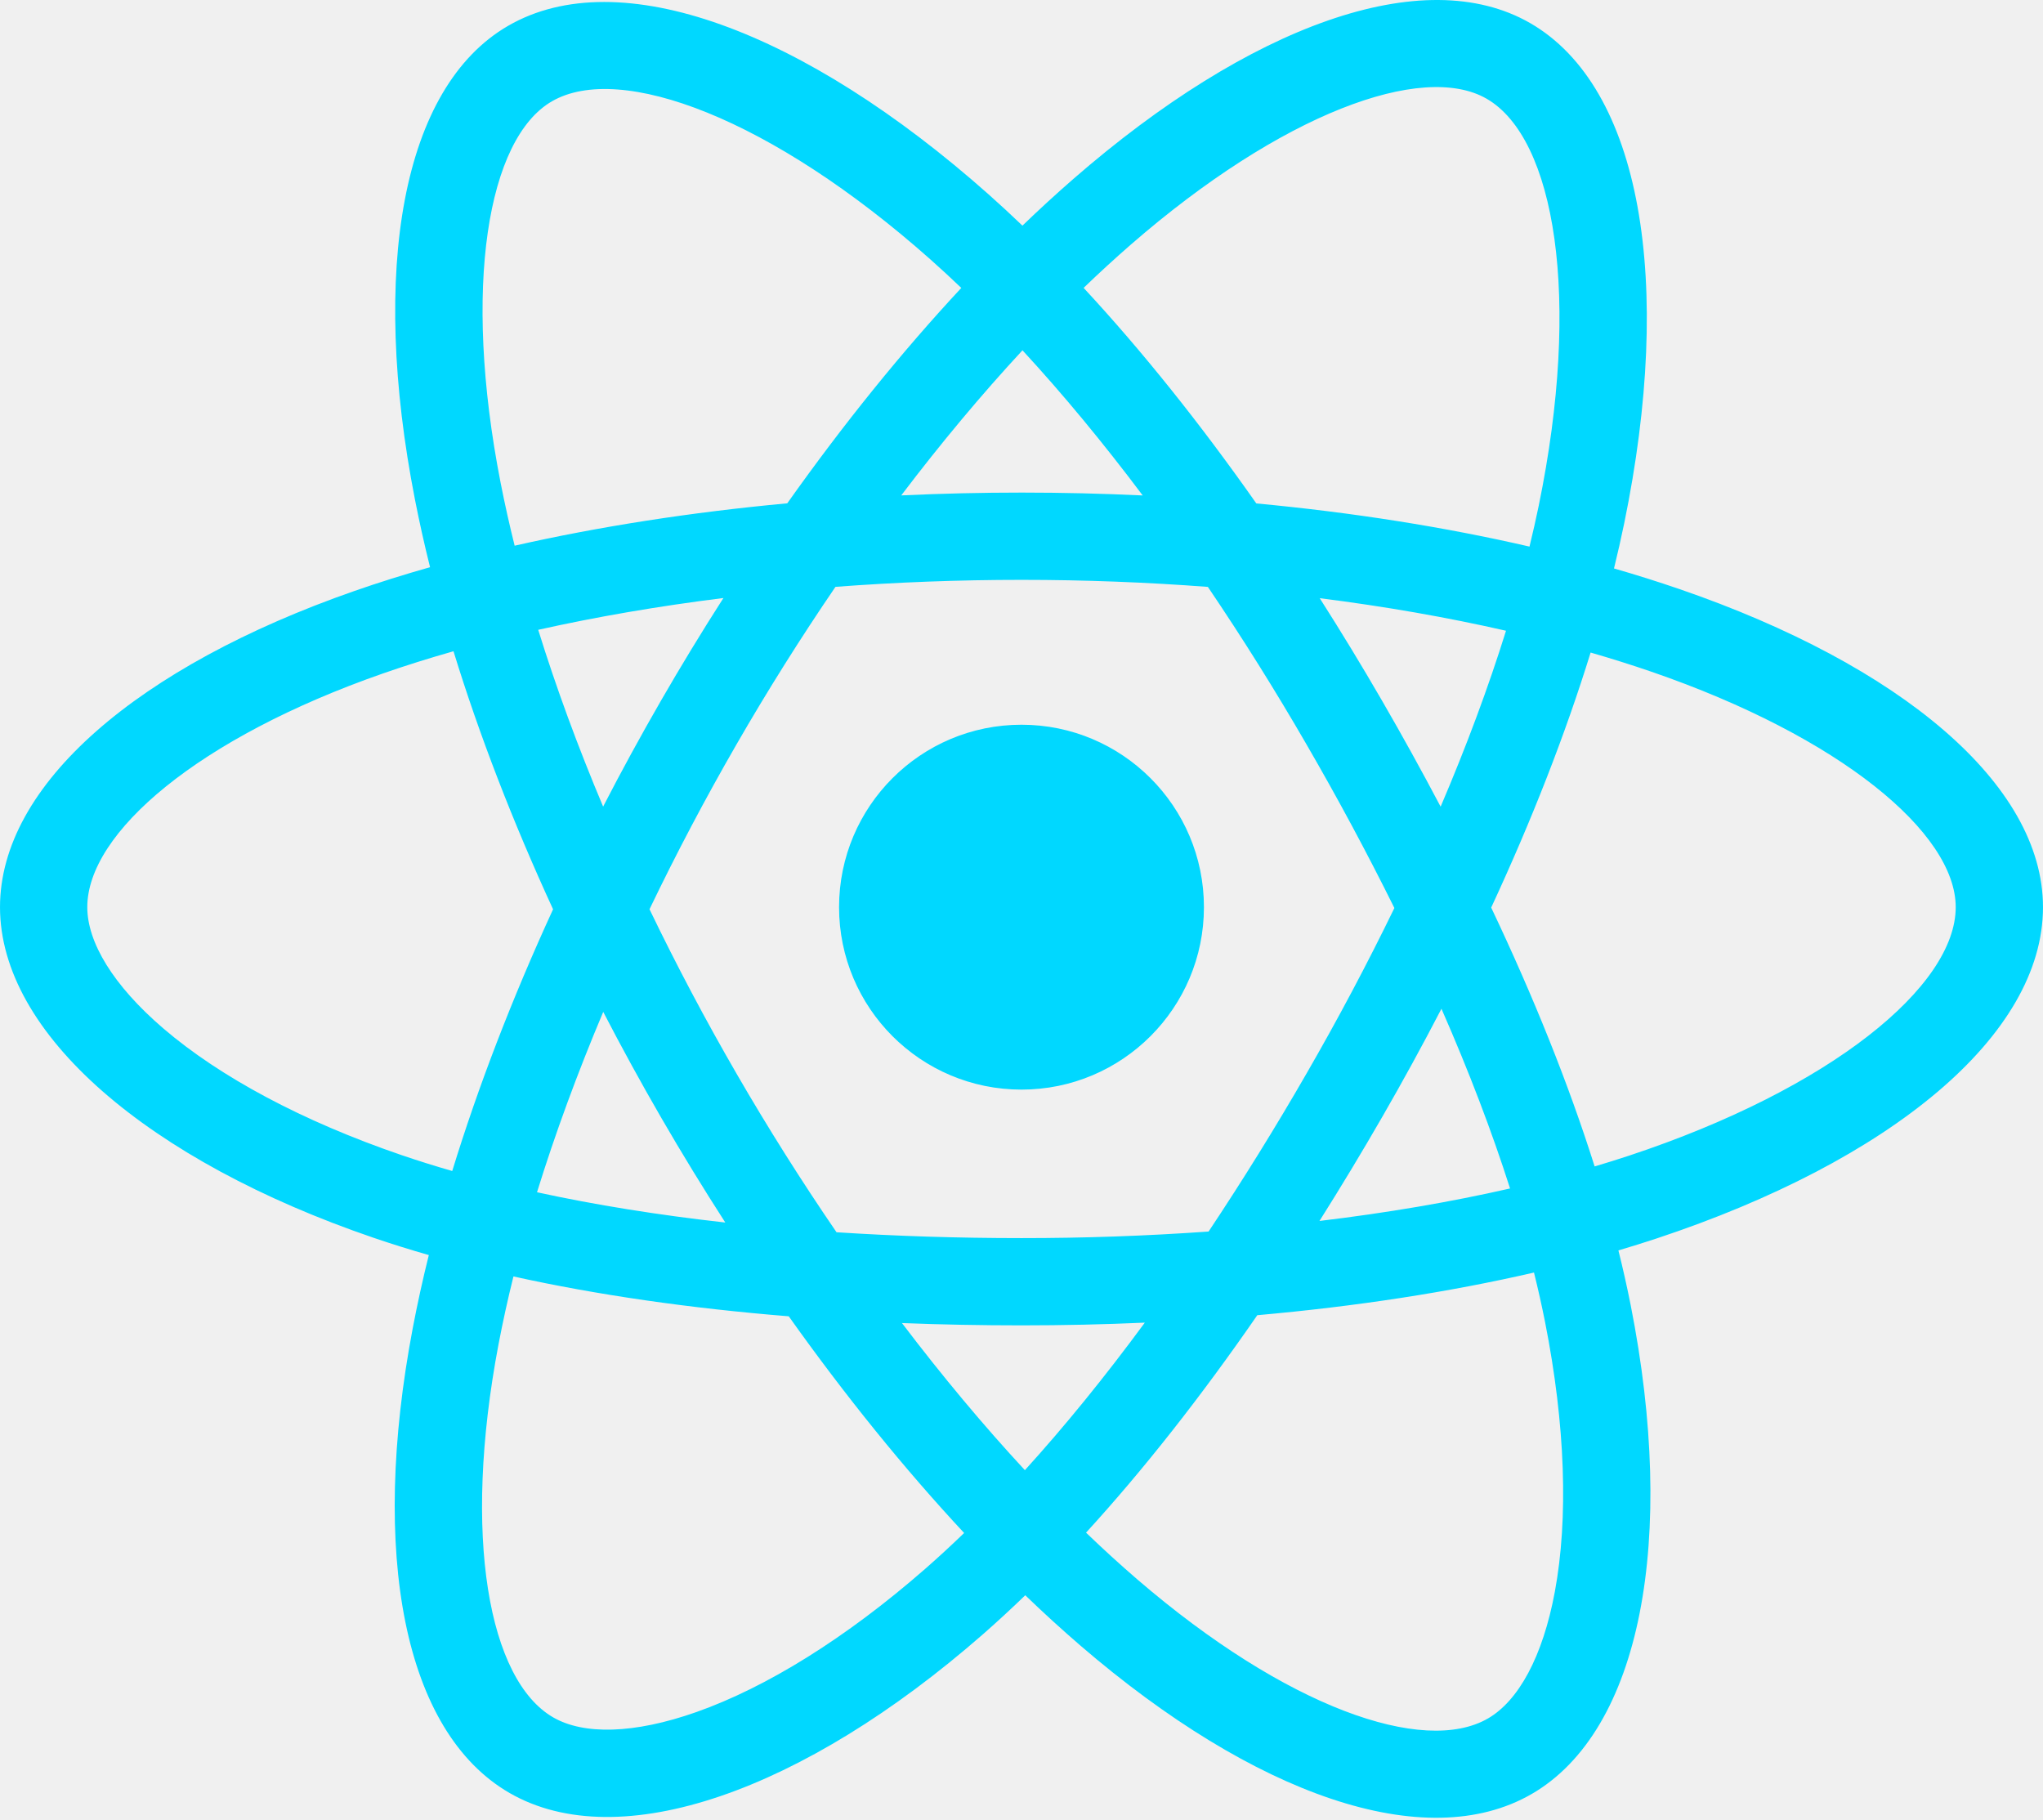
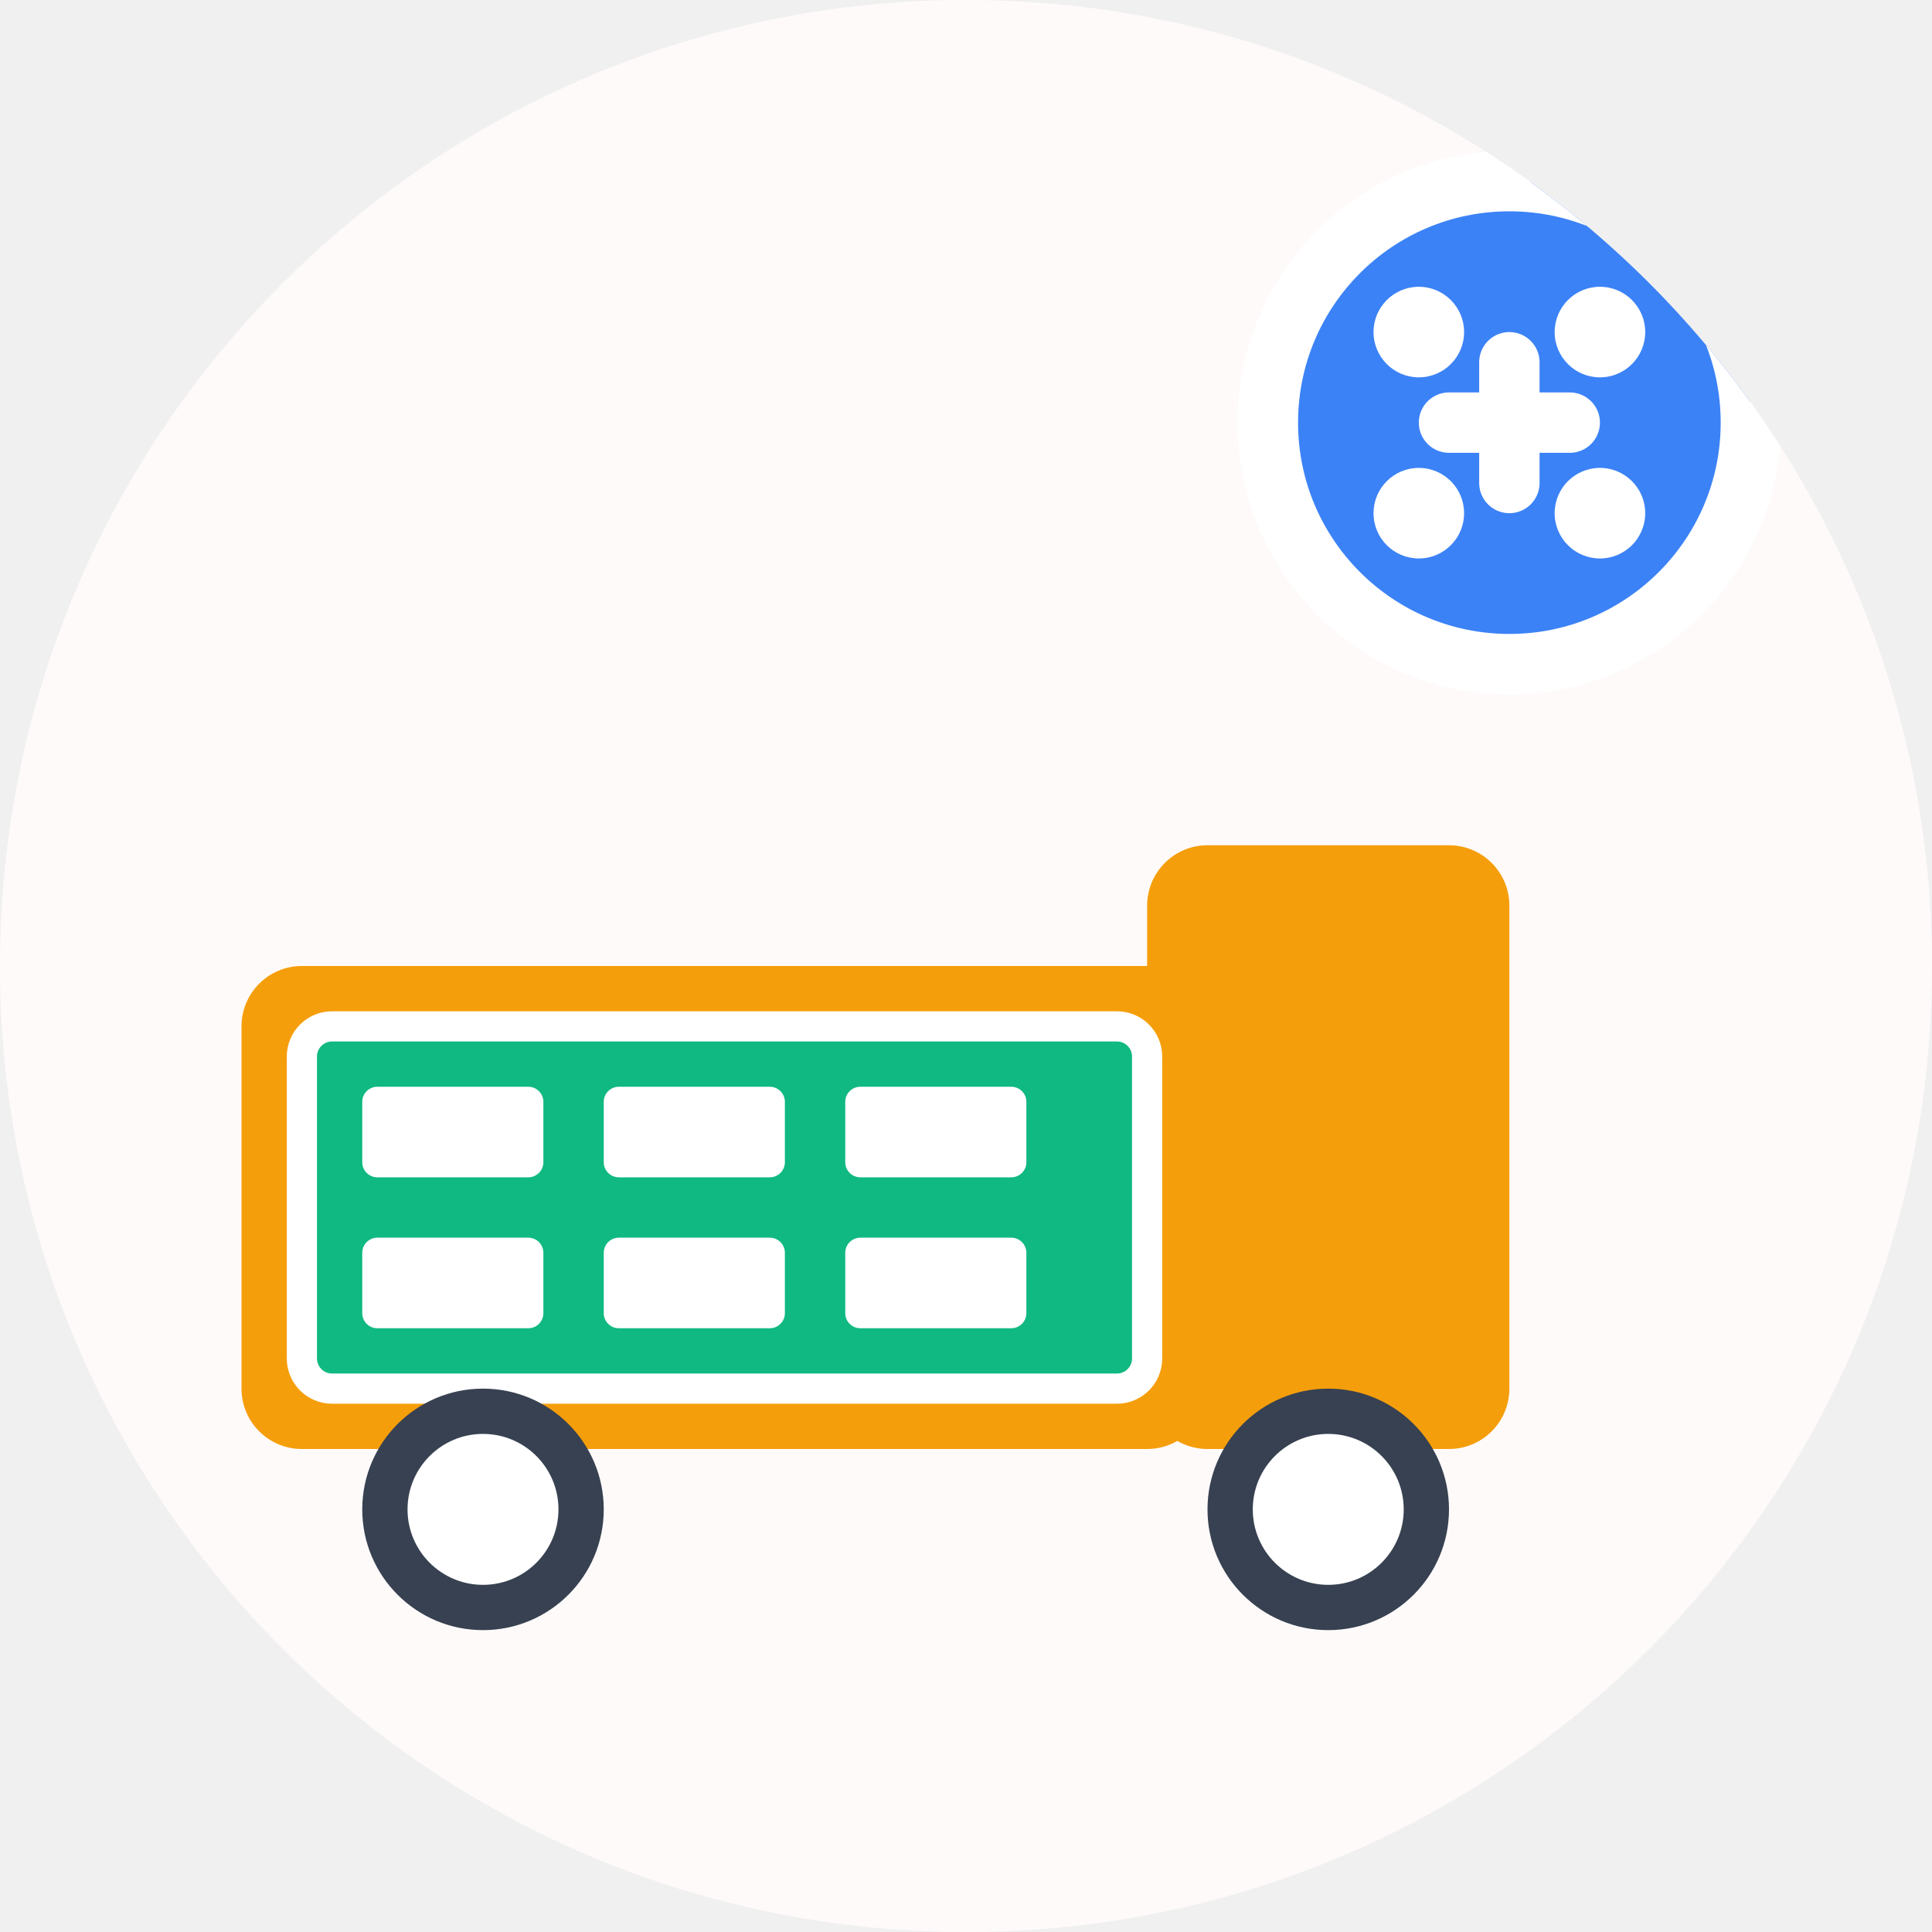
- <svg xmlns="http://www.w3.org/2000/svg" aria-hidden="true" role="img" class="iconify iconify--logos" width="35.93" height="32" preserveAspectRatio="xMidYMid meet" viewBox="0 0 256 228">
-   <path fill="#00D8FF" d="M210.483 73.824a171.49 171.49 0 0 0-8.24-2.597c.465-1.9.893-3.777 1.273-5.621c6.238-30.281 2.16-54.676-11.769-62.708c-13.355-7.7-35.196.329-57.254 19.526a171.23 171.23 0 0 0-6.375 5.848a155.866 155.866 0 0 0-4.241-3.917C100.759 3.829 77.587-4.822 63.673 3.233C50.33 10.957 46.379 33.89 51.995 62.588a170.974 170.974 0 0 0 1.892 8.48c-3.28.932-6.445 1.924-9.474 2.98C17.309 83.498 0 98.307 0 113.668c0 15.865 18.582 31.778 46.812 41.427a145.52 145.52 0 0 0 6.921 2.165a167.467 167.467 0 0 0-2.01 9.138c-5.354 28.2-1.173 50.591 12.134 58.266c13.744 7.926 36.812-.22 59.273-19.855a145.567 145.567 0 0 0 5.342-4.923a168.064 168.064 0 0 0 6.92 6.314c21.758 18.722 43.246 26.282 56.54 18.586c13.731-7.949 18.194-32.003 12.4-61.268a145.016 145.016 0 0 0-1.535-6.842c1.62-.48 3.21-.974 4.76-1.488c29.348-9.723 48.443-25.443 48.443-41.52c0-15.417-17.868-30.326-45.517-39.844Zm-6.365 70.984c-1.4.463-2.836.91-4.3 1.345c-3.24-10.257-7.612-21.163-12.963-32.432c5.106-11 9.31-21.767 12.459-31.957c2.619.758 5.16 1.557 7.61 2.4c23.69 8.156 38.14 20.213 38.14 29.504c0 9.896-15.606 22.743-40.946 31.14Zm-10.514 20.834c2.562 12.94 2.927 24.64 1.23 33.787c-1.524 8.219-4.59 13.698-8.382 15.893c-8.067 4.67-25.32-1.4-43.927-17.412a156.726 156.726 0 0 1-6.437-5.87c7.214-7.889 14.423-17.06 21.459-27.246c12.376-1.098 24.068-2.894 34.671-5.345a134.17 134.17 0 0 1 1.386 6.193ZM87.276 214.515c-7.882 2.783-14.16 2.863-17.955.675c-8.075-4.657-11.432-22.636-6.853-46.752a156.923 156.923 0 0 1 1.869-8.499c10.486 2.32 22.093 3.988 34.498 4.994c7.084 9.967 14.501 19.128 21.976 27.15a134.668 134.668 0 0 1-4.877 4.492c-9.933 8.682-19.886 14.842-28.658 17.94ZM50.35 144.747c-12.483-4.267-22.792-9.812-29.858-15.863c-6.35-5.437-9.555-10.836-9.555-15.216c0-9.322 13.897-21.212 37.076-29.293c2.813-.98 5.757-1.905 8.812-2.773c3.204 10.42 7.406 21.315 12.477 32.332c-5.137 11.18-9.399 22.249-12.634 32.792a134.718 134.718 0 0 1-6.318-1.979Zm12.378-84.26c-4.811-24.587-1.616-43.134 6.425-47.789c8.564-4.958 27.502 2.111 47.463 19.835a144.318 144.318 0 0 1 3.841 3.545c-7.438 7.987-14.787 17.08-21.808 26.988c-12.04 1.116-23.565 2.908-34.161 5.309a160.342 160.342 0 0 1-1.76-7.887Zm110.427 27.268a347.8 347.8 0 0 0-7.785-12.803c8.168 1.033 15.994 2.404 23.343 4.08c-2.206 7.072-4.956 14.465-8.193 22.045a381.151 381.151 0 0 0-7.365-13.322Zm-45.032-43.861c5.044 5.465 10.096 11.566 15.065 18.186a322.04 322.04 0 0 0-30.257-.006c4.974-6.559 10.069-12.652 15.192-18.18ZM82.802 87.83a323.167 323.167 0 0 0-7.227 13.238c-3.184-7.553-5.909-14.98-8.134-22.152c7.304-1.634 15.093-2.97 23.209-3.984a321.524 321.524 0 0 0-7.848 12.897Zm8.081 65.352c-8.385-.936-16.291-2.203-23.593-3.793c2.26-7.3 5.045-14.885 8.298-22.6a321.187 321.187 0 0 0 7.257 13.246c2.594 4.48 5.28 8.868 8.038 13.147Zm37.542 31.03c-5.184-5.592-10.354-11.779-15.403-18.433c4.902.192 9.899.29 14.978.29c5.218 0 10.376-.117 15.453-.343c-4.985 6.774-10.018 12.97-15.028 18.486Zm52.198-57.817c3.422 7.8 6.306 15.345 8.596 22.52c-7.422 1.694-15.436 3.058-23.88 4.071a382.417 382.417 0 0 0 7.859-13.026a347.403 347.403 0 0 0 7.425-13.565Zm-16.898 8.101a358.557 358.557 0 0 1-12.281 19.815a329.4 329.4 0 0 1-23.444.823c-7.967 0-15.716-.248-23.178-.732a310.202 310.202 0 0 1-12.513-19.846h.001a307.41 307.41 0 0 1-10.923-20.627a310.278 310.278 0 0 1 10.89-20.637l-.001.001a307.318 307.318 0 0 1 12.413-19.761c7.613-.576 15.42-.876 23.31-.876H128c7.926 0 15.743.303 23.354.883a329.357 329.357 0 0 1 12.335 19.695a358.489 358.489 0 0 1 11.036 20.54a329.472 329.472 0 0 1-11 20.722Zm22.56-122.124c8.572 4.944 11.906 24.881 6.52 51.026c-.344 1.668-.73 3.367-1.15 5.09c-10.622-2.452-22.155-4.275-34.23-5.408c-7.034-10.017-14.323-19.124-21.64-27.008a160.789 160.789 0 0 1 5.888-5.4c18.9-16.447 36.564-22.941 44.612-18.3ZM128 90.808c12.625 0 22.86 10.235 22.86 22.86s-10.235 22.86-22.86 22.86s-22.86-10.235-22.86-22.86s10.235-22.86 22.86-22.86Z" />
+ <svg xmlns="http://www.w3.org/2000/svg" version="1.1" width="1000" height="1000">
+   <g clip-path="url(#SvgjsClipPath1441)">
+     <rect width="1000" height="1000" fill="#fffafa" />
+     <g transform="matrix(15.625,0,0,15.625,0,0)">
+       <svg version="1.1" width="64" height="64">
+         <svg viewBox="0 0 64 64">
+           <rect x="8" y="32" width="32" height="16" rx="2" fill="#f59e0b" />
+           <rect x="38" y="28" width="12" height="20" rx="2" fill="#f59e0b" />
+           <rect x="10" y="34" width="28" height="12" rx="1" fill="#10b981" stroke="#ffffff" stroke-width="1" />
+           <rect x="12" y="36" width="6" height="3" rx="0.5" fill="#ffffff" />
+           <rect x="20" y="36" width="6" height="3" rx="0.5" fill="#ffffff" />
+           <rect x="28" y="36" width="6" height="3" rx="0.5" fill="#ffffff" />
+           <rect x="12" y="41" width="6" height="3" rx="0.5" fill="#ffffff" />
+           <rect x="20" y="41" width="6" height="3" rx="0.5" fill="#ffffff" />
+           <rect x="28" y="41" width="6" height="3" rx="0.5" fill="#ffffff" />
+           <circle cx="16" cy="50" r="4" fill="#374151" />
+           <circle cx="16" cy="50" r="2.5" fill="#ffffff" />
+           <circle cx="44" cy="50" r="4" fill="#374151" />
+           <circle cx="44" cy="50" r="2.5" fill="#ffffff" />
+           <circle cx="50" cy="14" r="8" fill="#3b82f6" stroke="#ffffff" stroke-width="2" />
+           <circle cx="47" cy="11" r="1.5" fill="#ffffff" />
+           <circle cx="53" cy="11" r="1.5" fill="#ffffff" />
+           <circle cx="47" cy="17" r="1.5" fill="#ffffff" />
+           <circle cx="53" cy="17" r="1.5" fill="#ffffff" />
+           <line x1="48" y1="14" x2="52" y2="14" stroke="#ffffff" stroke-width="2" stroke-linecap="round" />
+           <line x1="50" y1="12" x2="50" y2="16" stroke="#ffffff" stroke-width="2" stroke-linecap="round" />
+         </svg>
+       </svg>
+     </g>
+   </g>
+   <defs>
+     <clipPath id="SvgjsClipPath1441">
+       <rect width="1000" height="1000" x="0" y="0" rx="500" ry="500" />
+     </clipPath>
+   </defs>
</svg>
